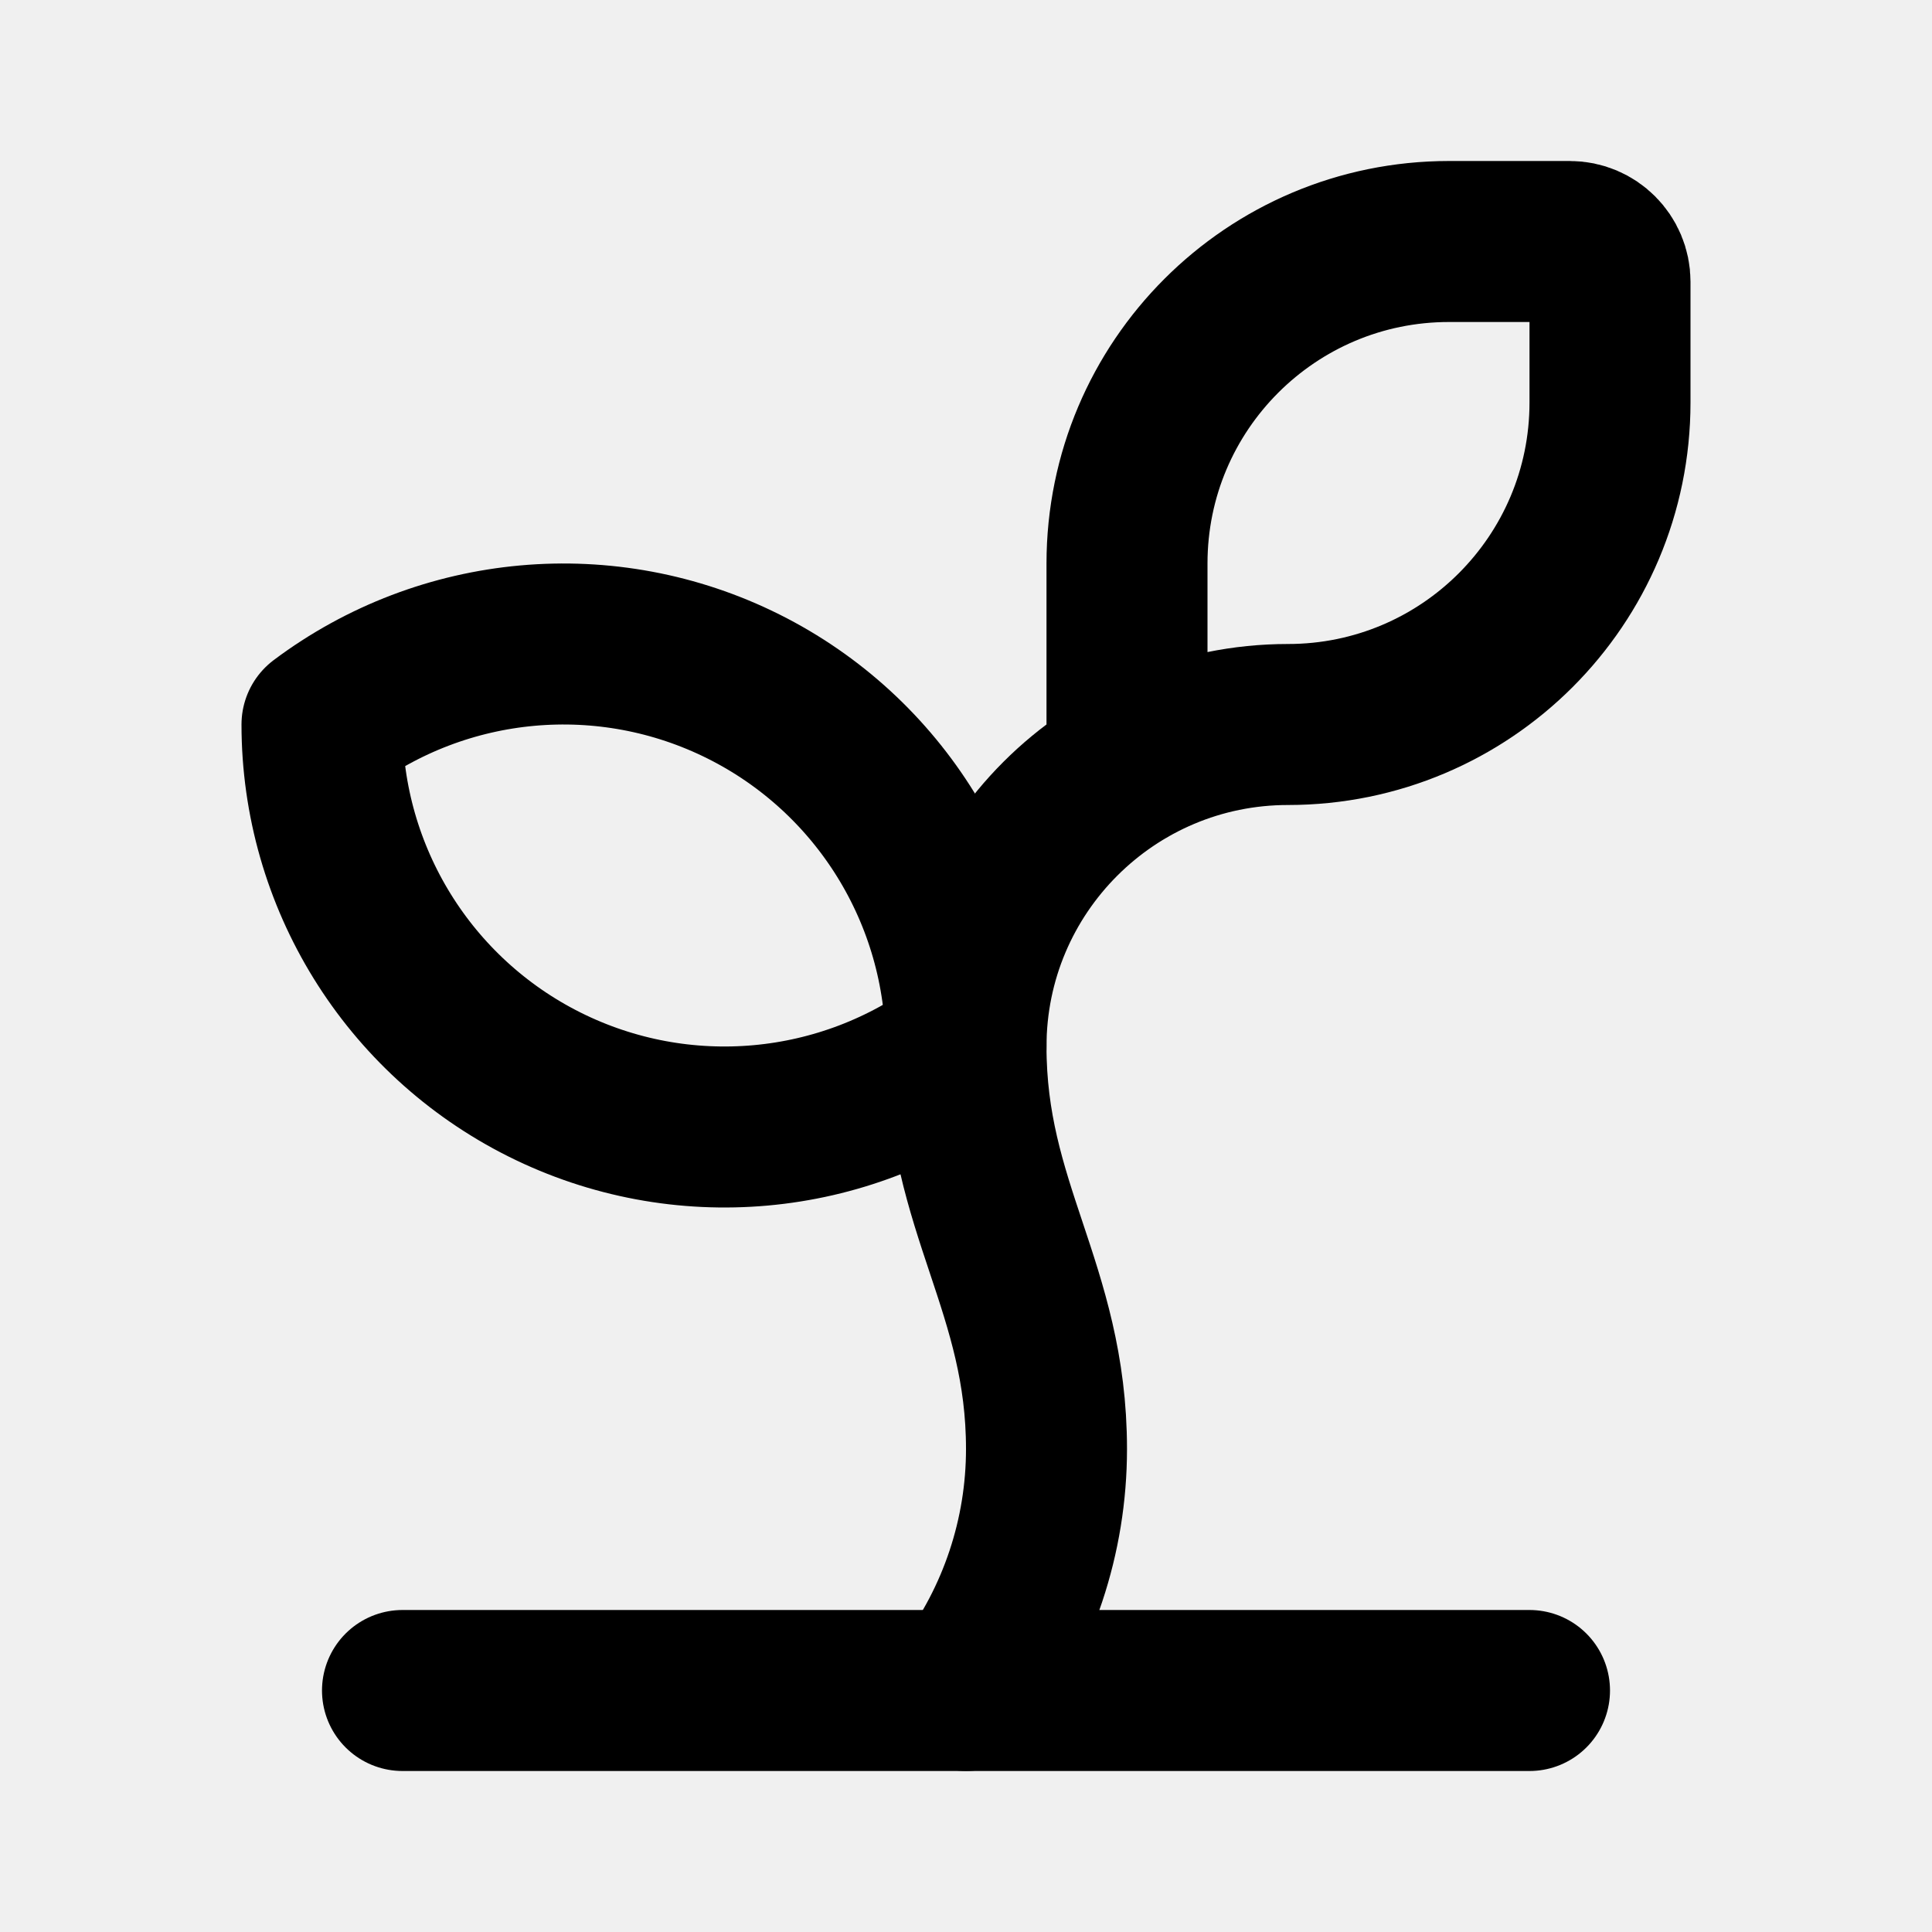
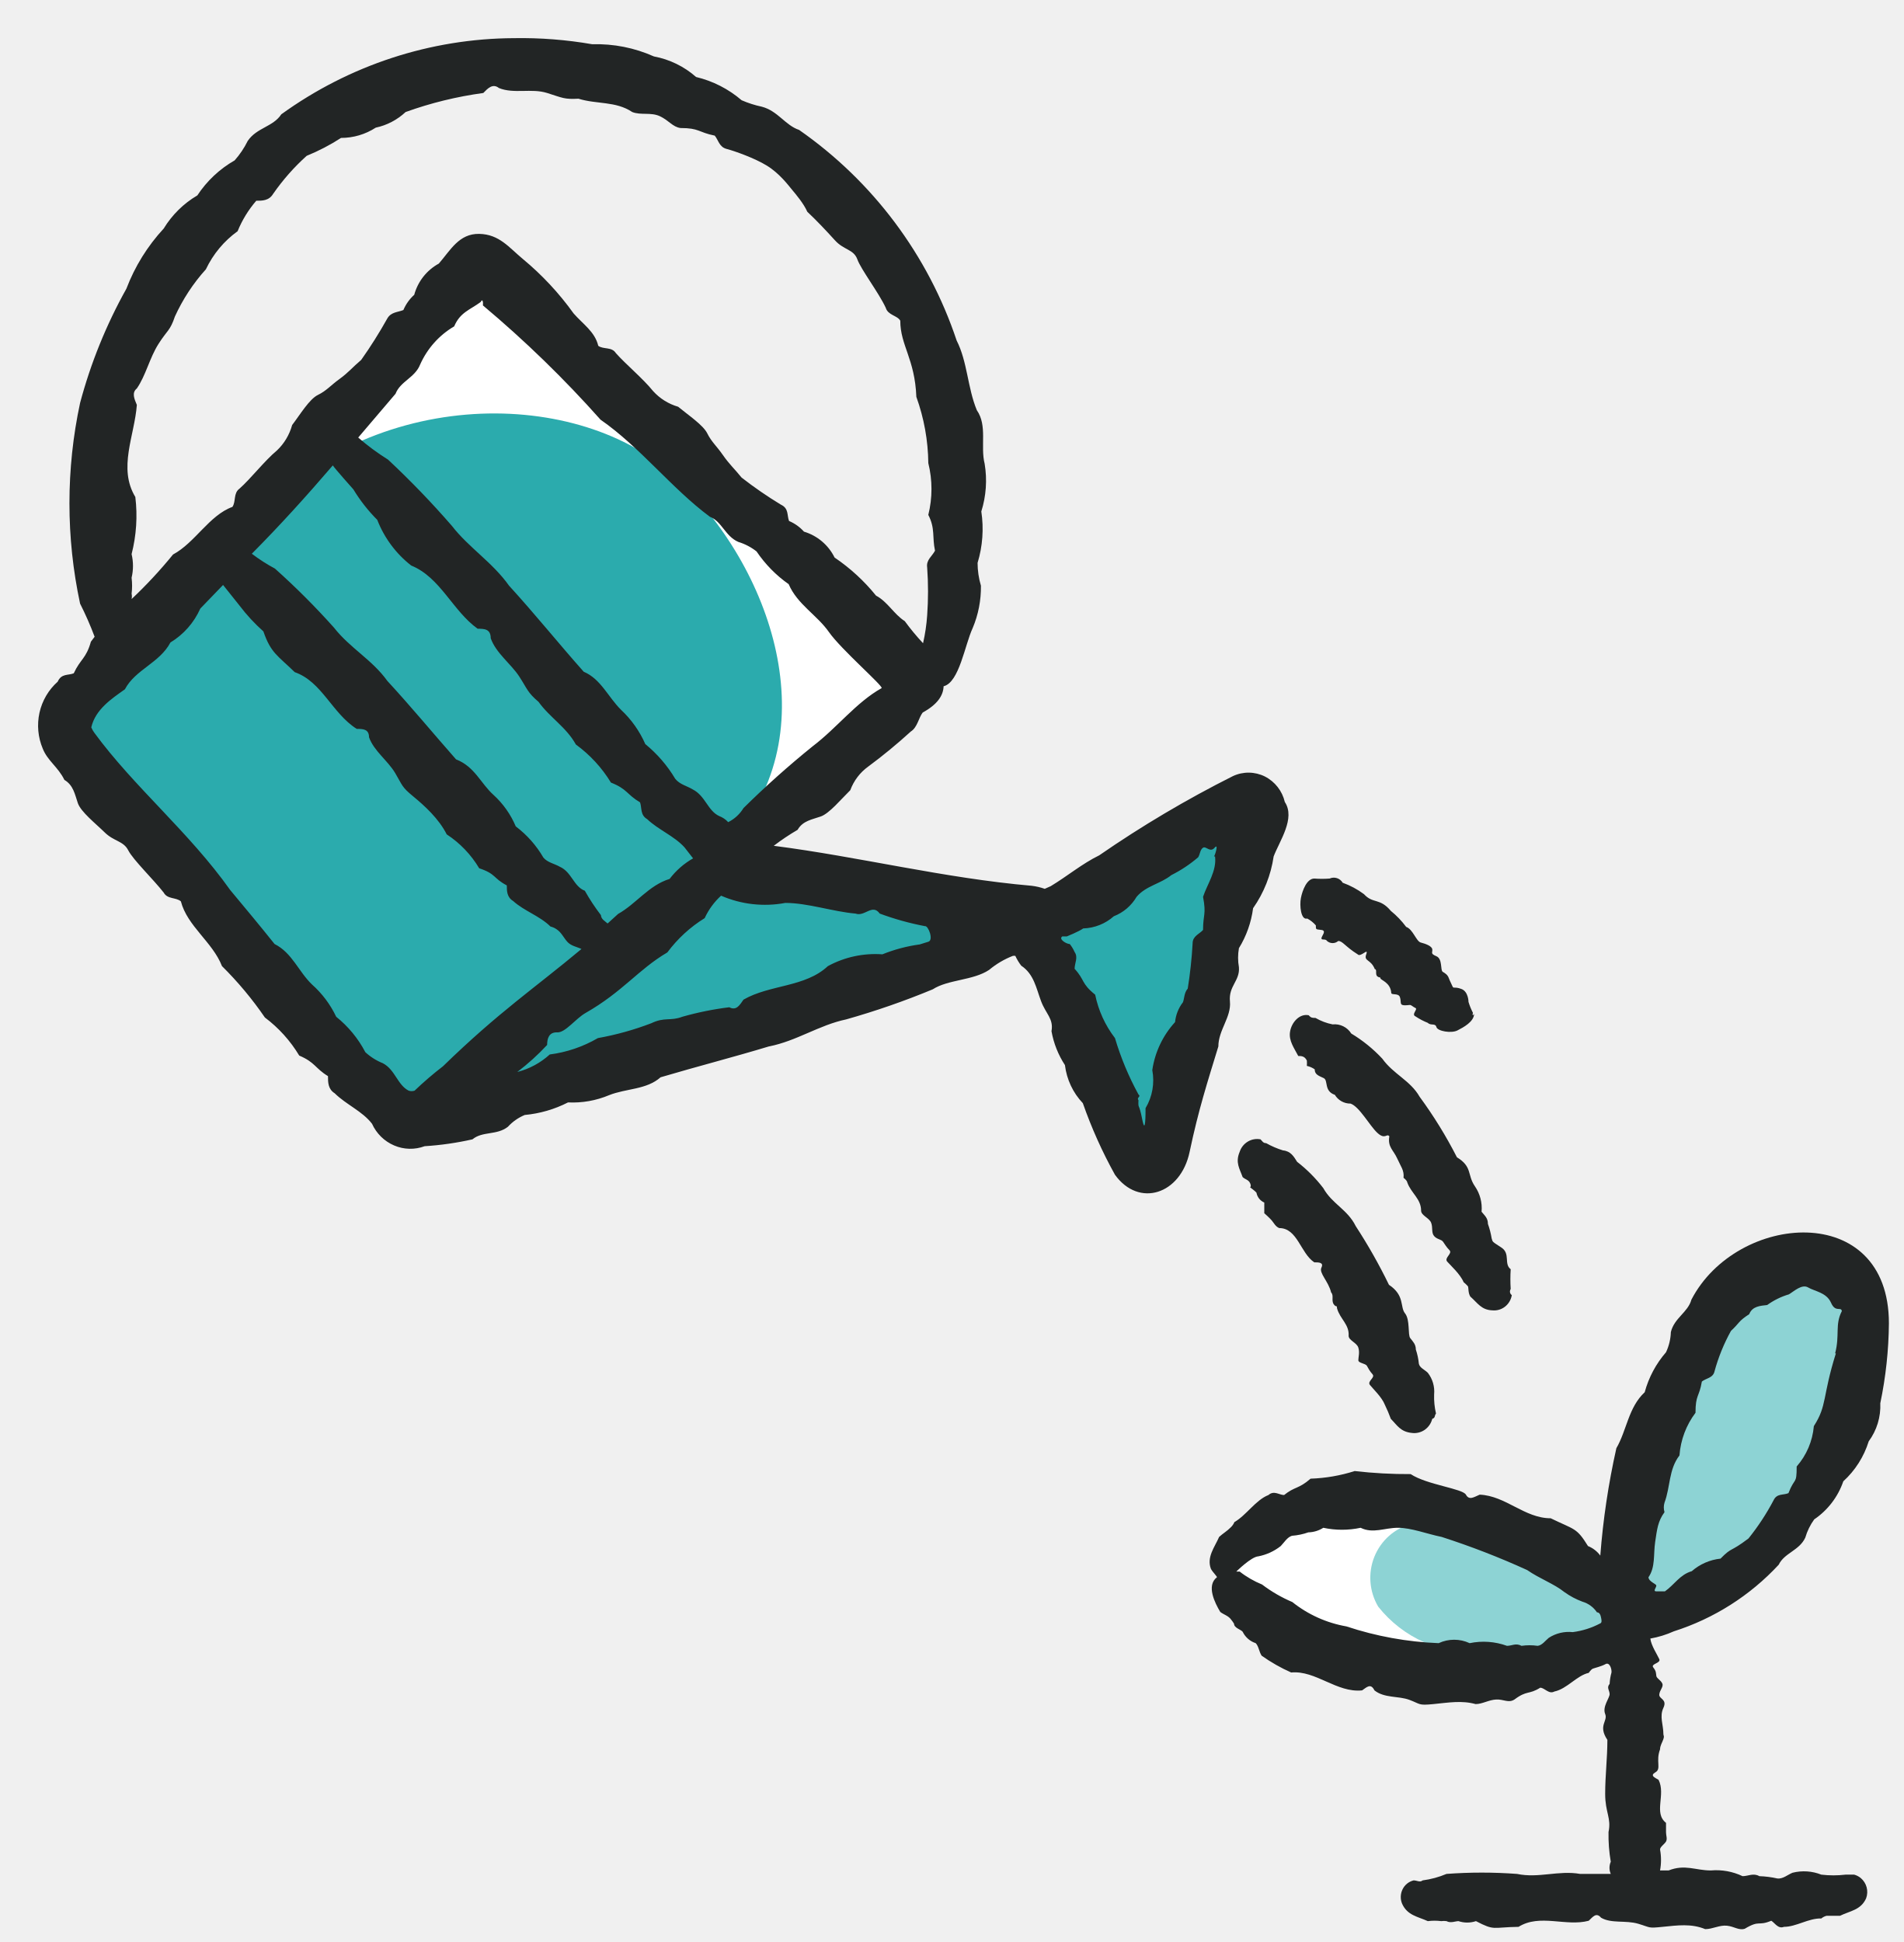
- <svg xmlns="http://www.w3.org/2000/svg" width="24" height="24" viewBox="0 0 24 24" fill="none" stroke="currentColor" stroke-width="2" stroke-linecap="round" stroke-linejoin="round" class="lucide lucide-sprout-icon lucide-sprout">
-   <path d="M14 9.536V7a4 4 0 0 1 4-4h1.5a.5.5 0 0 1 .5.5V5a4 4 0 0 1-4 4 4 4 0 0 0-4 4c0 2 1 3 1 5a5 5 0 0 1-1 3" />
-   <path d="M4 9a5 5 0 0 1 8 4 5 5 0 0 1-8-4" />
-   <path d="M5 21h14" />
+ <svg xmlns="http://www.w3.org/2000/svg" viewBox="0 0 50 51" width="50" height="51" role="img" aria-label="Spira">
+   <path d="M32.221 41.331c-.627-.41 5.608-3.62 5.441 0 1.03 2.97.892 4.15-5.44 0zM19.064 22.322l5.03-4.78-11.461-10.74-4.275 4.78 10.706 10.74z" fill="#FFFFFF" />
+   <path d="M42.878 42.322s.804-11.49 5.353-9c3.46 1.94-2.49 9.34-5.353 9zm-5.814-2.3a1.421 1.421 0 0 0-.586.312c-.169.15-.3.337-.386.548a1.487 1.487 0 0 0 .1 1.31c.323.408.74.73 1.213.938.473.207.989.293 1.502.252.922.06 4-.42 3.922-1.06-.079-.64-5.216-2.47-5.765-2.3z" fill="#8DD3D4" />
+   <path d="M6.358 13.902c3.226-3.8 8.696-3.74 11.255-1.48 2.559 2.26 4.157 6.64 1.696 9.53l-1.255 1.31 9.147.63 5.736-2.61-2.785 9.43-3.225-6.13-16.118 5.14-9.392-10.68 4.941-5.14z" fill="#2BABAD" />
+   <path d="M33.74 21.061a1.007 1.007 0 0 0-.523-.669.965.965 0 0 0-.84-.01 29.374 29.374 0 0 0-3.51 2.08c-.45.22-.842.55-1.274.81l-.157.07a1.609 1.609 0 0 0-.343-.08c-2.304-.2-4.52-.76-6.774-1.05.2-.153.41-.293.627-.42.137-.24.383-.27.608-.35.226-.08.53-.45.775-.69.092-.25.256-.466.47-.62.388-.287.761-.594 1.118-.92.176-.11.206-.36.314-.5.382-.21.539-.44.549-.69.411-.1.558-1.09.764-1.53.148-.351.221-.73.216-1.11a2.118 2.118 0 0 1-.088-.6c.133-.437.166-.899.098-1.35a2.7 2.7 0 0 0 .088-1.25c-.118-.47.078-1-.206-1.41-.245-.59-.245-1.27-.53-1.83a10.977 10.977 0 0 0-4.137-5.53c-.362-.12-.558-.5-.98-.61a2.753 2.753 0 0 1-.53-.17 2.851 2.851 0 0 0-1.195-.61 2.314 2.314 0 0 0-1.108-.54 3.7 3.7 0 0 0-1.618-.32c-.68-.118-1.37-.172-2.059-.16-2.189.01-4.321.709-6.108 2-.215.33-.647.35-.882.7a2.302 2.302 0 0 1-.343.51 2.885 2.885 0 0 0-.98.92c-.36.211-.663.51-.883.87a4.874 4.874 0 0 0-.98 1.58 13.024 13.024 0 0 0-1.216 3 12.56 12.56 0 0 0 0 5.27c.143.282.27.573.382.87l-.098.13c-.127.45-.274.45-.45.83-.148.06-.324 0-.422.22-.24.213-.407.498-.478.814-.07.317-.04.648.086.945.127.32.402.48.568.82.236.14.275.38.353.61.079.23.461.53.706.77.245.24.49.22.618.47.127.25.667.77.931 1.11.098.18.324.12.451.23.167.65.834 1.07 1.079 1.7.417.413.795.865 1.127 1.35.361.271.668.61.902 1 .422.18.412.33.755.54 0 .16 0 .34.176.45.304.3.726.47.98.8.117.258.323.46.58.57.255.11.542.117.803.02a7.936 7.936 0 0 0 1.255-.18c.265-.22.637-.1.931-.33.123-.135.274-.24.442-.31a3.13 3.13 0 0 0 1.137-.33c.369.018.737-.047 1.078-.19.451-.18.98-.14 1.353-.47.98-.29 1.883-.52 2.843-.81.726-.14 1.314-.56 2.03-.71a20.383 20.383 0 0 0 2.274-.79c.402-.26 1.06-.23 1.48-.51.188-.157.4-.282.628-.37h.059c.043.093.095.18.157.26.333.22.392.59.52.93.127.34.333.46.274.79.057.319.177.621.353.89.046.377.211.728.47 1 .228.65.51 1.28.844 1.88.627.87 1.725.52 1.96-.6.236-1.12.471-1.84.755-2.77 0-.43.343-.77.304-1.18-.039-.41.265-.54.236-.9a1.428 1.428 0 0 1 0-.5 2.66 2.66 0 0 0 .372-1.05c.283-.403.468-.869.54-1.36.156-.41.578-1 .293-1.43zm-12.402-1.46c-.63.509-1.236 1.05-1.813 1.62a.987.987 0 0 1-.402.37.618.618 0 0 0-.236-.16c-.303-.14-.362-.53-.696-.7-.147-.09-.343-.13-.46-.28a3.468 3.468 0 0 0-.785-.91 2.728 2.728 0 0 0-.637-.9c-.343-.34-.53-.81-.98-1-.667-.75-1.275-1.51-1.961-2.26-.431-.61-1.059-1-1.5-1.57a23.265 23.265 0 0 0-1.677-1.74 6.176 6.176 0 0 1-.784-.58l.98-1.15c.128-.33.51-.42.647-.77.188-.42.5-.77.893-1 .157-.37.411-.43.696-.64.049-.1.068 0 .059.09a29.45 29.45 0 0 1 3.088 3c1.039.72 1.872 1.81 2.872 2.55.314.12.402.51.745.66.174.053.337.138.48.25.228.337.514.629.844.86.226.53.745.81 1.059 1.26.314.45 1.431 1.42 1.382 1.47-.676.38-1.167 1.04-1.814 1.53zM9.28 12.852c.177.292.387.56.627.8.185.476.494.89.892 1.2.765.31 1.088 1.19 1.745 1.66.167 0 .343 0 .343.25.138.39.53.67.746 1 .215.33.215.42.51.67.293.41.725.66.98 1.12.369.269.682.608.921 1 .432.17.412.31.765.52.05.15 0 .33.186.44.294.28.706.44.98.74l.226.29c-.24.136-.45.32-.617.54-.55.17-.873.65-1.353.92l-.275.25c-.078-.07-.167-.11-.176-.22a5.302 5.302 0 0 1-.422-.64c-.294-.11-.343-.49-.657-.63-.137-.08-.323-.11-.431-.24a2.773 2.773 0 0 0-.726-.82 2.36 2.36 0 0 0-.588-.83c-.333-.3-.49-.74-.98-.93-.608-.69-1.177-1.38-1.804-2.06-.402-.56-.98-.86-1.402-1.4a19.528 19.528 0 0 0-1.55-1.55 4.55 4.55 0 0 1-.607-.39c.735-.74 1.441-1.52 2.127-2.32.04.07.54.63.54.63zm-5.687-2.22c-.068-.16-.137-.32 0-.43.236-.34.334-.8.569-1.17.235-.37.304-.34.431-.72.207-.453.481-.872.814-1.24.19-.4.477-.744.833-1a2.86 2.86 0 0 1 .49-.8c.157 0 .334 0 .442-.18.255-.367.55-.702.882-1 .314-.128.616-.285.902-.47.323 0 .64-.093.912-.27.293-.062.563-.204.784-.41a9.982 9.982 0 0 1 2.04-.5c.117-.12.245-.26.411-.13.392.16.853 0 1.265.13.412.13.45.17.823.15.48.15.98.06 1.412.35.226.09.49 0 .726.11.235.11.333.28.539.31.5 0 .46.11.902.2.098.12.117.3.314.35.196.05.735.24 1.058.44.324.2.55.5.657.63.108.13.304.36.402.58.255.24.49.49.726.75.235.26.49.23.588.5.098.27.559.87.745 1.27.059.2.304.2.382.34 0 .65.383 1 .422 2 .201.558.308 1.146.314 1.74.111.447.111.914 0 1.36.186.36.098.58.176.94-.078.15-.235.24-.206.44.03.42.03.841 0 1.26-.017.246-.053.49-.108.73a6.08 6.08 0 0 1-.48-.58c-.284-.18-.451-.51-.755-.67a4.998 4.998 0 0 0-1.088-1 1.317 1.317 0 0 0-.804-.68 1.1 1.1 0 0 0-.392-.28c-.059-.15 0-.33-.216-.43-.356-.216-.7-.453-1.03-.71-.186-.23-.323-.35-.49-.59-.166-.24-.303-.35-.411-.57-.108-.22-.5-.48-.765-.7a1.417 1.417 0 0 1-.657-.41c-.265-.33-.725-.71-.98-1-.108-.17-.324-.09-.461-.19-.088-.37-.402-.57-.647-.85a7.61 7.61 0 0 0-1.333-1.43c-.363-.3-.618-.65-1.147-.66-.53-.01-.755.43-1.06.78a1.33 1.33 0 0 0-.646.82c-.123.11-.22.247-.285.4-.147.06-.323.05-.421.22-.21.376-.439.74-.687 1.09-.225.19-.333.33-.568.5-.235.17-.343.31-.569.42-.225.11-.47.52-.676.79-.071.257-.21.49-.402.67-.324.27-.686.74-.98 1-.167.12-.089.34-.187.48-.608.22-.98.94-1.559 1.25-.337.414-.7.805-1.088 1.17a.327.327 0 0 0 0-.14c.017-.139.017-.28 0-.42a1.346 1.346 0 0 0 0-.62c.125-.489.159-.998.098-1.5-.46-.76-.02-1.61.04-2.42zm8.04 17.37a9.1 9.1 0 0 0-.745.64.241.241 0 0 1-.157 0c-.294-.15-.353-.55-.677-.72a1.496 1.496 0 0 1-.46-.29 2.927 2.927 0 0 0-.765-.93 2.655 2.655 0 0 0-.638-.85c-.353-.34-.52-.83-.98-1.06-.392-.49-.775-.95-1.167-1.42-1.078-1.52-2.52-2.7-3.568-4.13a.695.695 0 0 1-.079-.14c.108-.47.53-.75.883-1 .274-.52.911-.69 1.196-1.23.344-.208.618-.518.784-.89l.598-.62.431.54c.187.247.398.475.628.68.196.57.372.63.823 1.07.716.25.98 1.08 1.628 1.49.157 0 .323 0 .323.22.128.36.49.61.687.94.196.33.166.36.47.61.304.25.677.59.883 1 .347.226.639.531.853.89.45.15.362.26.725.45 0 .14 0 .31.167.41.284.26.696.39.98.67.056.014.11.037.157.07.127.08.186.22.284.33.098.11.245.13.373.19-1.245 1.04-2.167 1.65-3.637 3.08zm12.745-3.27-.226.07a4.082 4.082 0 0 0-.98.26 2.604 2.604 0 0 0-1.432.31c-.598.56-1.52.48-2.215.88-.098.14-.187.3-.373.2a8.14 8.14 0 0 0-1.235.25c-.314.12-.46 0-.814.17a7.727 7.727 0 0 1-1.402.39c-.39.227-.82.373-1.264.43-.244.222-.537.38-.853.46.28-.213.543-.45.784-.71 0-.17.049-.34.265-.33.215.01.48-.36.745-.51.98-.56 1.382-1.14 2.147-1.59.268-.36.6-.666.98-.9.103-.224.25-.425.431-.59a2.89 2.89 0 0 0 1.687.19c.588 0 1.255.23 1.843.28.245.09.441-.27.637 0 .386.143.783.254 1.186.33.089-.02.236.37.089.41zm7.53-2.24c.048.38-.207.73-.315 1.06.089.47 0 .46 0 .87-.098.11-.274.16-.274.35-.022.4-.065.796-.128 1.19-.098.11-.088.27-.127.36-.116.15-.187.33-.206.52a2.38 2.38 0 0 0-.598 1.26c.065.345.002.701-.177 1 0 .14 0 .74-.088.29s-.108-.25-.098-.5c-.059-.07.079-.09 0-.15a7.564 7.564 0 0 1-.617-1.48 2.786 2.786 0 0 1-.52-1.14c-.373-.3-.265-.38-.54-.68 0-.15.099-.3 0-.44a.923.923 0 0 0-.127-.21c-.088 0-.304-.13-.196-.2h.118s.323-.13.431-.21a1.27 1.27 0 0 0 .804-.32c.25-.097.46-.276.598-.51.245-.29.628-.34.912-.57.253-.127.49-.284.706-.47.049-.08.049-.2.127-.25.079-.05.187.14.304 0 .118-.14 0 .24-.02.23h.03zm5.802 14.629a1.915 1.915 0 0 1-.049-.5.801.801 0 0 0-.166-.57c-.079-.08-.216-.13-.235-.24a1.663 1.663 0 0 0-.079-.37c0-.14-.078-.21-.147-.3-.069-.09 0-.48-.137-.65-.137-.17 0-.47-.422-.75a14.066 14.066 0 0 0-.872-1.54c-.216-.44-.618-.58-.853-1a3.777 3.777 0 0 0-.687-.69c-.088-.14-.166-.28-.372-.3a2.263 2.263 0 0 1-.441-.19c-.079 0-.098-.05-.147-.1a.472.472 0 0 0-.336.06.488.488 0 0 0-.213.27c-.118.28 0 .44.078.66.059.06.157.07.196.16.04.09 0 .11 0 .11s.137.1.167.14a.352.352 0 0 0 .206.26v.28s.137.12.196.19.098.16.196.2c.48 0 .559.66.921.9.118 0 .255 0 .187.14-.069.14.186.36.255.65.078.08 0 .21.068.31.069.1.079 0 .088.11.079.28.324.42.304.72 0 .12.216.18.255.31.04.13 0 .25 0 .33 0 .08.187.08.226.15.039.07.068.13.147.22.078.09-.147.18-.069.28.079.1.314.32.392.52.059.121.111.245.157.37.167.17.255.34.55.37a.483.483 0 0 0 .338-.08.5.5 0 0 0 .2-.29c.089-.03.05-.08.099-.14zm1.962-3.269a4.064 4.064 0 0 1 0-.52c-.187-.14 0-.41-.245-.57-.245-.16-.226-.14-.255-.24a2.142 2.142 0 0 0-.098-.38c0-.16-.089-.22-.167-.32a1.015 1.015 0 0 0-.176-.67c-.206-.3-.06-.51-.471-.76a11.555 11.555 0 0 0-.98-1.59c-.246-.43-.687-.59-.98-1a3.77 3.77 0 0 0-.815-.66.514.514 0 0 0-.49-.24 1.453 1.453 0 0 1-.45-.17c-.08 0-.118 0-.177-.07-.245-.05-.451.19-.49.43-.04.24.107.43.215.64.079 0 .167 0 .226.12a.909.909 0 0 1 0 .14.582.582 0 0 1 .206.09c0 .14.108.17.235.23s0 .34.294.44a.474.474 0 0 0 .412.23c.235.08.5.58.706.77.206.19.245 0 .313.09-.049.28.108.36.206.58.098.22.187.31.167.51 0 0 .088.06.098.12.098.28.363.43.363.74 0 .13.215.19.264.32.05.13 0 .26.079.35.078.09.186.08.235.15.05.07.079.13.167.22.088.09-.147.2-.059.3.088.1.343.33.431.54 0 0 .108.09.118.12.01.03 0 .17.059.26.186.16.284.35.578.36a.464.464 0 0 0 .333-.098.481.481 0 0 0 .177-.303c-.02-.01-.078-.07-.03-.16zm-.99-7.25a1.71 1.71 0 0 1-.118-.29s0-.27-.186-.34-.206 0-.235-.07c-.03-.07-.069-.14-.098-.22-.03-.08-.088-.12-.157-.16-.069-.04 0-.34-.167-.41-.166-.07-.098-.09-.108-.18-.01-.09-.186-.15-.303-.18-.118-.03-.206-.35-.383-.41a2.312 2.312 0 0 0-.402-.42c-.294-.35-.47-.18-.706-.44a2.175 2.175 0 0 0-.559-.3.27.27 0 0 0-.343-.11 2.67 2.67 0 0 1-.402 0c-.196 0-.313.31-.352.51-.04.2 0 .59.166.54a.787.787 0 0 1 .226.18c0 .12 0 .1.147.12.147.02 0 .16 0 .22s.108 0 .147.07a.223.223 0 0 0 .294 0c.117 0 .176.14.51.35.078.09.294-.19.225 0-.069.19.118.12.226.39.068 0 0 .14.068.19.069.05.069 0 .079.05.01.05.264.11.284.38 0 .07.186 0 .226.11.039.11 0 .19.068.21.069.02.157 0 .196 0 .04 0 .079.05.147.08.069.03-.117.17 0 .22.102.068.21.125.324.17.078.08.196 0 .225.11.03.11.392.17.55.09.156-.08.44-.23.44-.44-.02.06-.058.04-.029-.02z" fill="#222525" />
+   <path d="M49.604 34.752c0-3.24-4-2.91-5.187-.62-.088.33-.45.48-.539.85a1.35 1.35 0 0 1-.127.53 2.659 2.659 0 0 0-.56 1.05c-.43.4-.47 1-.744 1.47a19.76 19.76 0 0 0-.422 2.82.747.747 0 0 0-.323-.25c-.304-.49-.343-.42-.98-.73-.687 0-1.177-.59-1.864-.62-.147.06-.274.16-.362 0-.089-.16-1.03-.26-1.451-.54-.492.003-.983-.024-1.47-.08a4.27 4.27 0 0 1-1.158.2c-.323.28-.411.2-.696.43-.127 0-.264-.13-.411 0-.334.13-.579.53-.893.71a.41.41 0 0 1-.098.14c-.098.1-.206.16-.304.25-.117.27-.333.53-.215.84.049.09.176.21.156.22-.284.22-.049.68.089.91.088.07.215.1.284.2a.878.878 0 0 1 .078.11c0 .11.177.15.226.21a.578.578 0 0 0 .343.3c.079.08.088.23.157.33.243.172.503.32.774.44.648-.06 1.197.54 1.863.47.118-.08.226-.2.324 0 .264.21.627.14.921.25.294.11.226.15.628.11.402-.04.745-.1 1.108 0 .176 0 .343-.11.539-.12.196-.01.323.1.48 0 .334-.25.373-.12.677-.31.117 0 .225.18.372.1.334-.07.588-.42.902-.49 0 0 .06-.09.108-.11.05-.02.226-.06.333-.12.108-.06.167.13.157.22a1.36 1.36 0 0 0-.049.3c-.088.1 0 .17 0 .27s-.196.33-.117.52c.078.19-.197.3.058.68 0 .48-.058.93-.058 1.42 0 .49.166.63.088 1-.005.26.014.522.059.78a.397.397 0 0 0 0 .32h-.804c-.569-.1-1.089.12-1.657 0a12.512 12.512 0 0 0-1.853 0c-.2.085-.412.142-.627.17-.07.06-.148 0-.236 0a.438.438 0 0 0-.29.233.459.459 0 0 0-.014.377c.137.31.412.34.677.46a1.39 1.39 0 0 1 .353 0 .47.47 0 0 1 .137 0c.108.06.235 0 .314 0 .15.05.31.05.46 0 .5.26.422.16 1.118.15.559-.35 1.245 0 1.843-.16.108-.1.196-.23.324-.08.274.16.647.06.98.16.334.1.245.12.637.08.393-.04.755-.09 1.118.06.196 0 .373-.11.569-.09.196.02.313.13.47.08.402-.24.334-.06.696-.21.098.06.177.22.334.16.323 0 .647-.23.98-.22a.34.34 0 0 1 .137-.07h.353c.265-.13.55-.15.687-.46a.478.478 0 0 0-.143-.533.457.457 0 0 0-.171-.088h-.226a2.695 2.695 0 0 1-.637 0 1.232 1.232 0 0 0-.755-.05c-.127.05-.255.17-.402.15a2.529 2.529 0 0 0-.47-.06c-.157-.09-.294 0-.441 0a1.61 1.61 0 0 0-.834-.15c-.402 0-.676-.17-1.108 0h-.225a1.5 1.5 0 0 0 0-.55c0-.07.117-.14.157-.21.039-.07 0-.16 0-.24v-.25c-.334-.26 0-.74-.196-1.13-.099-.06-.236-.11-.079-.2.157-.09 0-.29.118-.6 0-.1.059-.18.088-.27.03-.09 0-.08 0-.13 0-.25-.108-.46 0-.69.108-.23-.118-.23-.108-.35.01-.12.118-.2.079-.29-.04-.09-.147-.13-.157-.2-.01-.07 0-.12-.079-.22-.078-.1.206-.11.157-.22-.049-.11-.215-.36-.235-.54.212-.037.42-.101.617-.19a6.404 6.404 0 0 0 2.755-1.75c.148-.31.54-.37.697-.71.05-.172.13-.335.235-.48.354-.24.623-.59.764-1 .31-.282.541-.645.667-1.05.212-.287.32-.64.304-1 .144-.69.22-1.394.226-2.1zm-7.579 7.88c-.226.12-.472.198-.725.23a.966.966 0 0 0-.628.15c-.088.07-.176.2-.294.21-.14-.02-.282-.02-.422 0-.147-.08-.254 0-.382 0a1.8 1.8 0 0 0-.98-.07.965.965 0 0 0-.814 0 8.764 8.764 0 0 1-2.422-.44 3.146 3.146 0 0 1-1.421-.64 3.706 3.706 0 0 1-.794-.46c-.21-.086-.409-.2-.588-.34h-.089s.392-.39.579-.4c.214-.042.416-.134.588-.27.088-.09.167-.23.294-.27.147-.011.292-.041.431-.09a.76.76 0 0 0 .393-.12c.323.069.657.069.98 0 .324.16.627 0 .98 0s.755.16 1.148.24c.763.246 1.513.536 2.245.87.333.23.706.36.98.58.145.104.303.188.47.25a.695.695 0 0 1 .383.28c.078 0 .098.09.108.14.01.05.03.13-.02.15zm6.186-7.09c-.362 1.16-.225 1.36-.578 1.91a1.848 1.848 0 0 1-.451 1.06c0 .49-.049.27-.216.7-.137.06-.304 0-.392.19a6.274 6.274 0 0 1-.657 1c-.5.38-.421.21-.735.53a1.37 1.37 0 0 0-.755.33c-.314.09-.46.36-.706.53h-.225c-.098 0 0-.1 0-.15 0-.05-.196-.1-.206-.22.186-.27.127-.6.176-.93.05-.33.069-.54.245-.78a.438.438 0 0 1 0-.25c.157-.42.108-.87.393-1.24.03-.408.177-.797.421-1.12 0-.48.098-.41.167-.82.108-.09.294-.09.333-.27.101-.37.246-.726.431-1.06.236-.22.187-.25.48-.44.08-.21.295-.22.471-.24.174-.125.366-.22.57-.28.136-.08.342-.28.509-.18.167.1.48.13.598.4s.265.09.284.22c-.186.36-.049.62-.176 1.11h.02z" fill="#222525" />
</svg>
